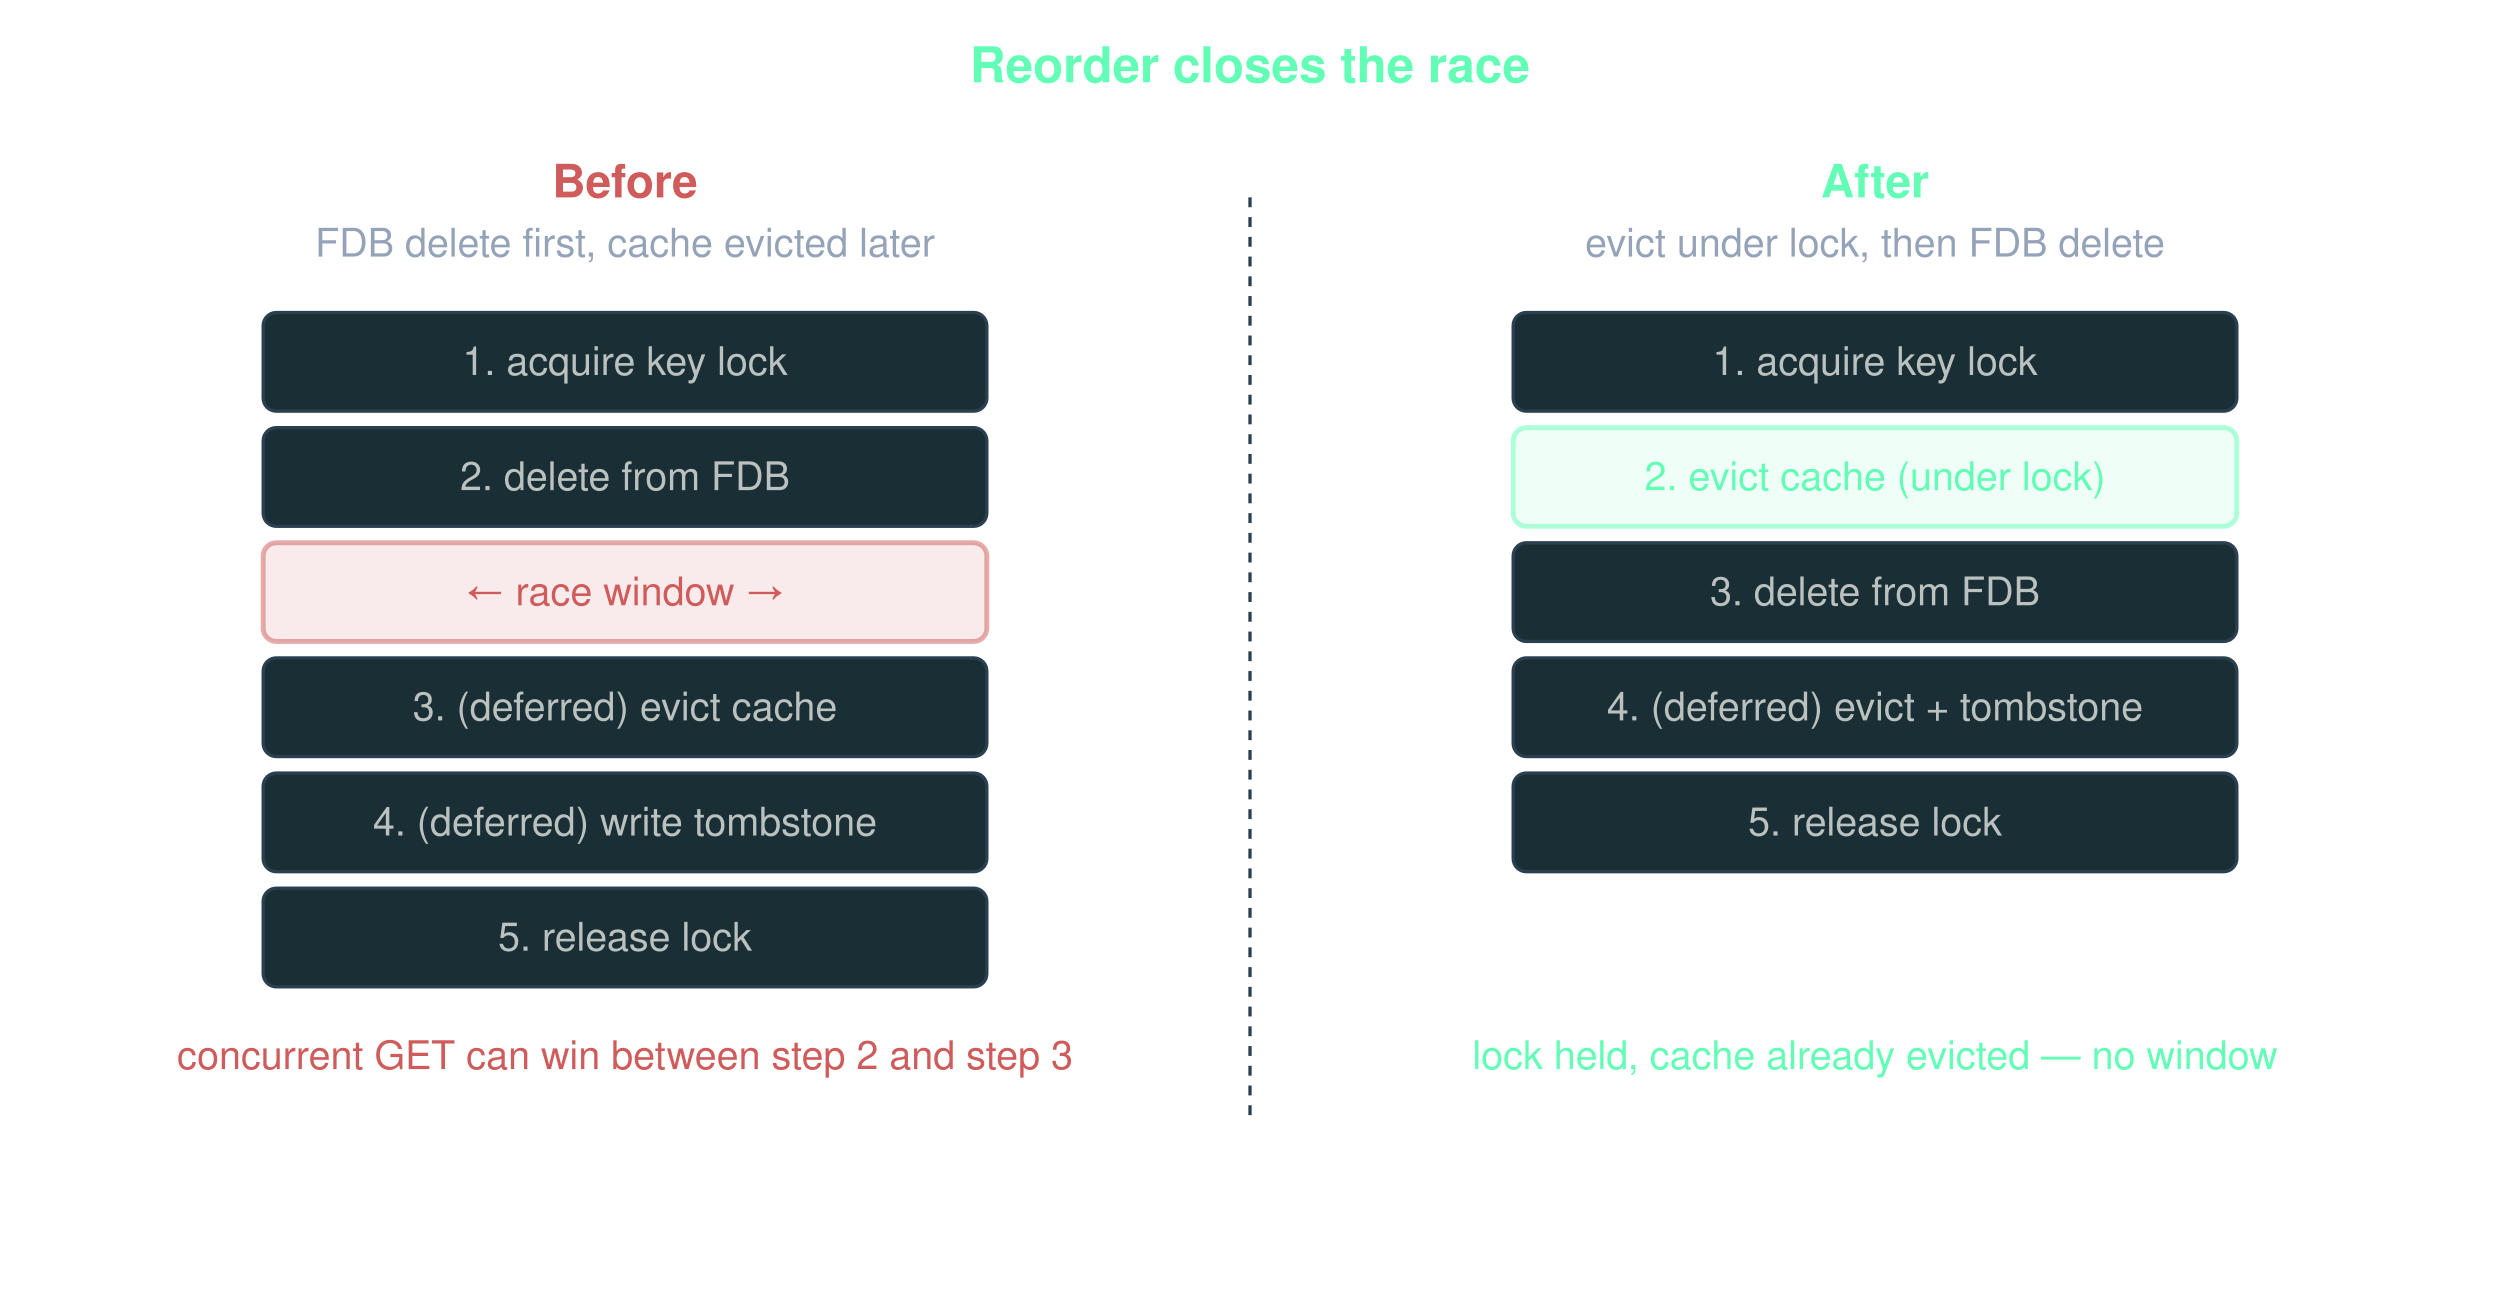
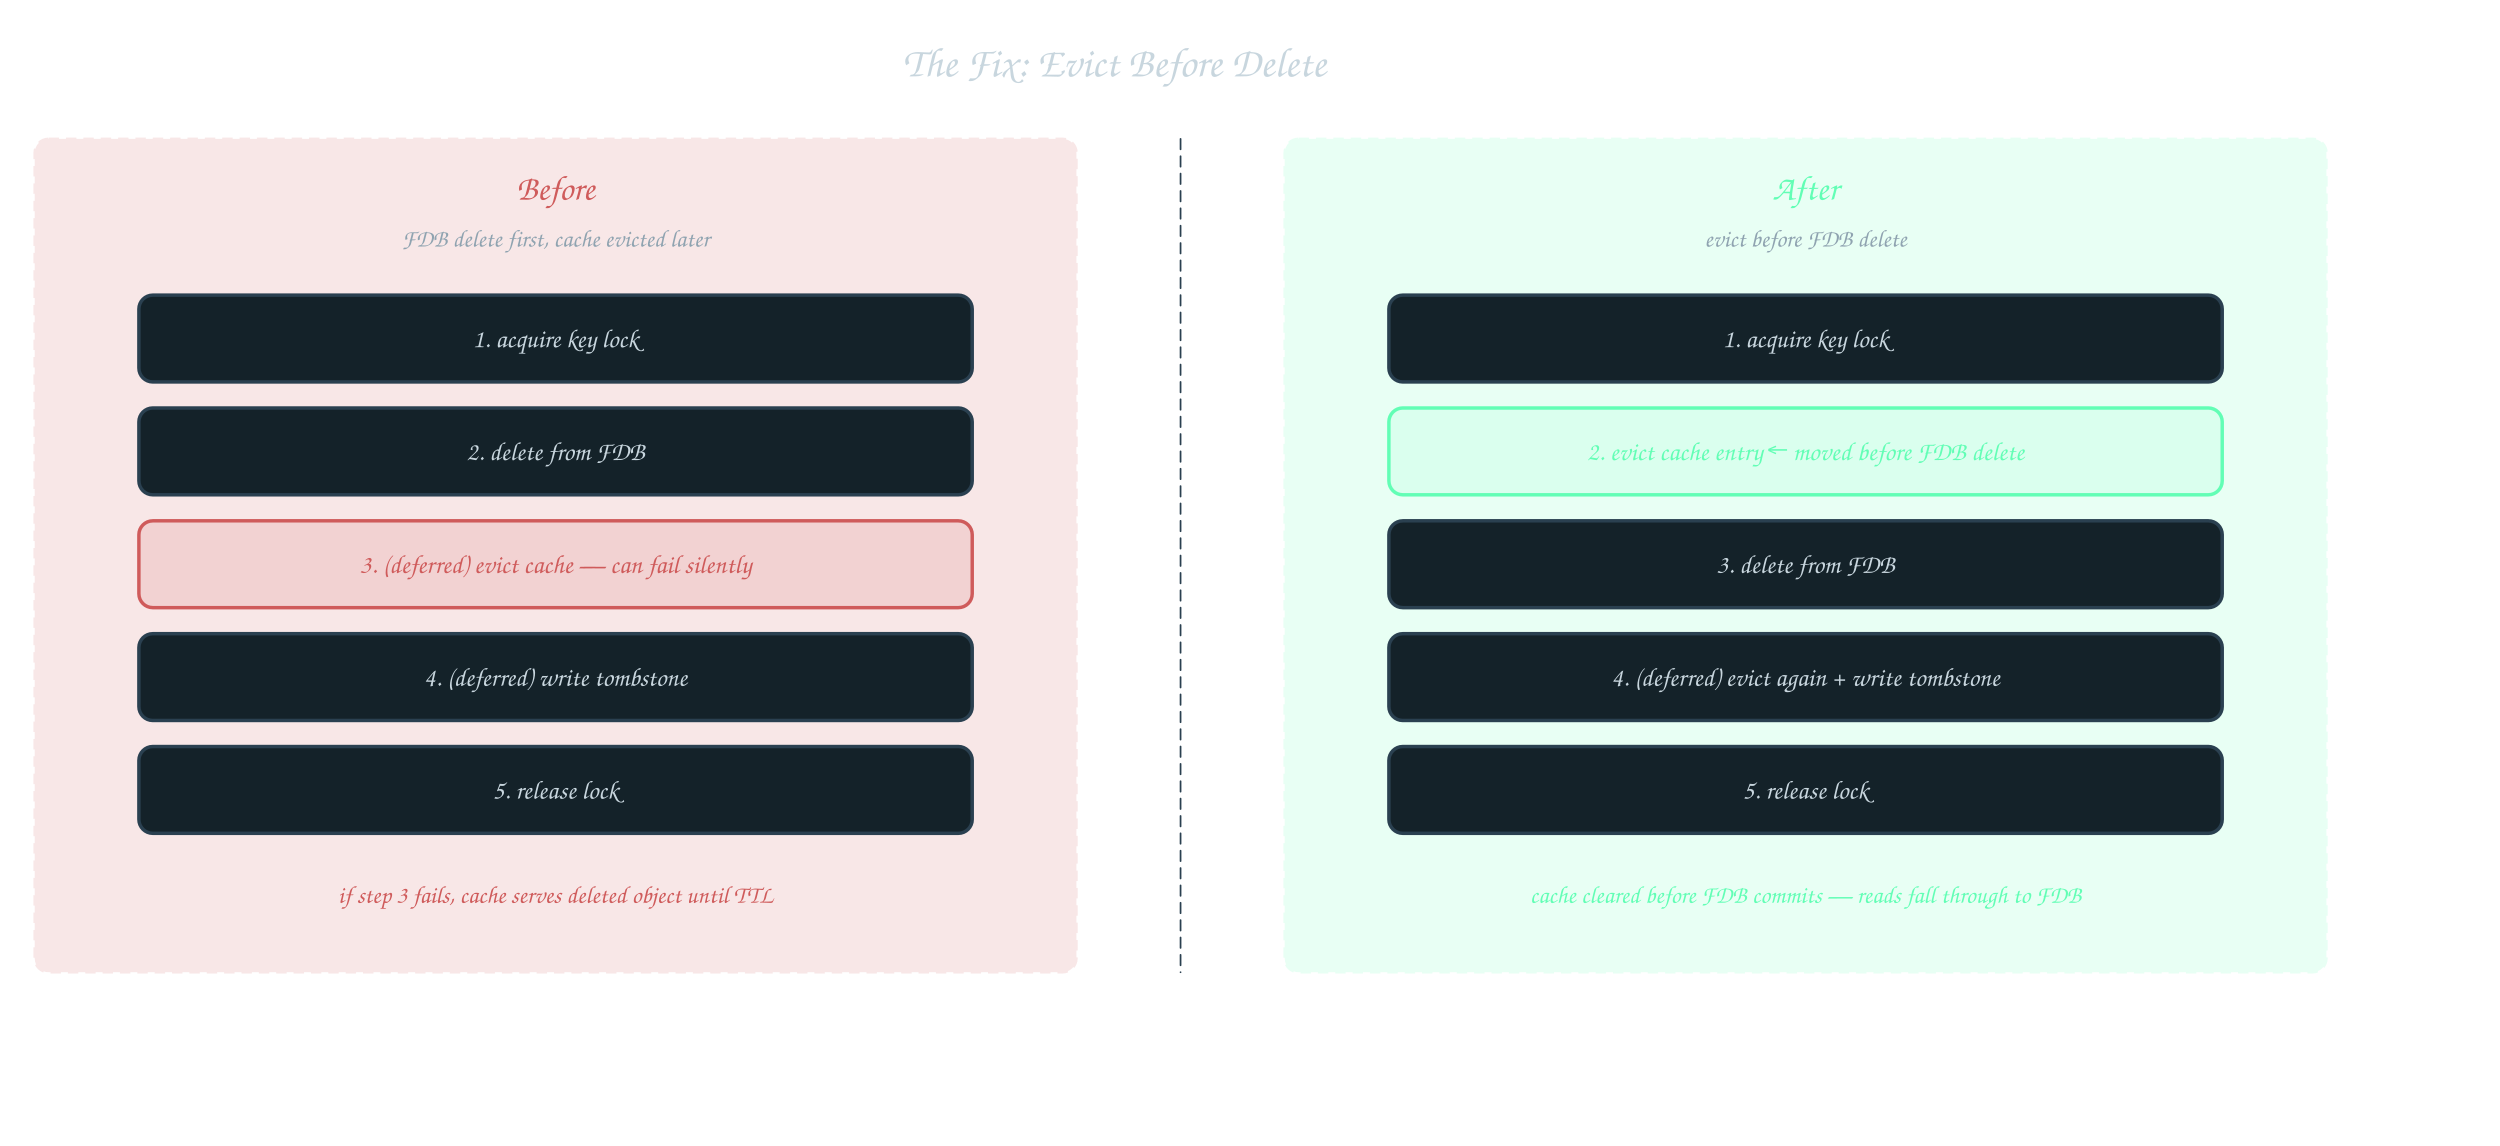
- <svg xmlns="http://www.w3.org/2000/svg" viewBox="0 0 760 400" width="760" height="400" style="background: transparent">
-   <style>
-     text {
-       font-family: "Hanken Grotesk", system-ui, -apple-system, "Segoe UI",
-         Helvetica, Arial, sans-serif;
-     }
-     .title { font-size: 15px; fill: #62feb5; font-weight: 600; }
-     .sub { font-size: 12px; fill: #94a3b8; }
-     .section { font-size: 14px; font-weight: 600; }
-     .small { font-size: 12px; fill: #bac1be; }
-     .step { rx: 4; ry: 4; fill: #1a2e35; stroke: #2a4050; stroke-width: 1; }
-     .danger { rx: 4; ry: 4; fill: rgba(207, 91, 91, 0.12); stroke: rgba(207, 91, 91, 0.5); stroke-width: 1.5; }
-     .safe { rx: 4; ry: 4; fill: rgba(98, 254, 181, 0.10); stroke: rgba(98, 254, 181, 0.5); stroke-width: 1.5; }
-     .coral { fill: #cf5b5b; }
-     .green { fill: #62feb5; }
-   </style>
-   <text x="380" y="25" text-anchor="middle" class="title">Reorder closes the race</text>
-   <text x="190" y="60" text-anchor="middle" class="section coral">Before</text>
-   <text x="190" y="78" text-anchor="middle" class="sub">FDB delete first, cache evicted later</text>
-   <rect x="80" y="95" width="220" height="30" class="step" />
-   <text x="190" y="114" text-anchor="middle" class="small">1. acquire key lock</text>
-   <rect x="80" y="130" width="220" height="30" class="step" />
-   <text x="190" y="149" text-anchor="middle" class="small">2. delete from FDB</text>
-   <rect x="80" y="165" width="220" height="30" class="danger" />
-   <text x="190" y="184" text-anchor="middle" class="small coral">← race window →</text>
-   <rect x="80" y="200" width="220" height="30" class="step" />
-   <text x="190" y="219" text-anchor="middle" class="small">3. (deferred) evict cache</text>
-   <rect x="80" y="235" width="220" height="30" class="step" />
-   <text x="190" y="254" text-anchor="middle" class="small">4. (deferred) write tombstone</text>
-   <rect x="80" y="270" width="220" height="30" class="step" />
-   <text x="190" y="289" text-anchor="middle" class="small">5. release lock</text>
-   <text x="190" y="325" text-anchor="middle" class="small coral">concurrent GET can win between step 2 and step 3</text>
-   <line x1="380" y1="60" x2="380" y2="340" stroke="#2a4050" stroke-width="1" stroke-dasharray="3 3" />
-   <text x="570" y="60" text-anchor="middle" class="section green">After</text>
-   <text x="570" y="78" text-anchor="middle" class="sub">evict under lock, then FDB delete</text>
-   <rect x="460" y="95" width="220" height="30" class="step" />
-   <text x="570" y="114" text-anchor="middle" class="small">1. acquire key lock</text>
-   <rect x="460" y="130" width="220" height="30" class="safe" />
-   <text x="570" y="149" text-anchor="middle" class="small green">2. evict cache (under lock)</text>
-   <rect x="460" y="165" width="220" height="30" class="step" />
-   <text x="570" y="184" text-anchor="middle" class="small">3. delete from FDB</text>
-   <rect x="460" y="200" width="220" height="30" class="step" />
-   <text x="570" y="219" text-anchor="middle" class="small">4. (deferred) evict + tombstone</text>
-   <rect x="460" y="235" width="220" height="30" class="step" />
-   <text x="570" y="254" text-anchor="middle" class="small">5. release lock</text>
-   <text x="570" y="325" text-anchor="middle" class="small green">lock held, cache already evicted — no window</text>
+ <svg xmlns="http://www.w3.org/2000/svg" viewBox="40 0 1440 660" width="1440" height="660" style="background:#0e1920">
+   <text x="560" y="44" fill="#c8d6de" font-size="24" font-family="Virgil, 'Comic Sans MS', cursive, sans-serif" opacity="1">
+     <tspan x="560" dy="0">The Fix: Evict Before Delete</tspan>
+   </text>
+   <g opacity="0.15">
+     <rect x="60" y="80" width="600" height="480" rx="8" ry="8" fill="#CF5B5B" stroke="#CF5B5B" stroke-width="1.5" stroke-dasharray="6 4" />
+   </g>
+   <text x="360" y="115" fill="#CF5B5B" font-size="20" font-family="Virgil, 'Comic Sans MS', cursive, sans-serif" text-anchor="middle" opacity="1">
+     <tspan x="360" dy="0">Before</tspan>
+   </text>
+   <text x="360" y="142" fill="#8fa3b0" font-size="14" font-family="Virgil, 'Comic Sans MS', cursive, sans-serif" text-anchor="middle" opacity="1">
+     <tspan x="360" dy="0">FDB delete first, cache evicted later</tspan>
+   </text>
+   <g opacity="1">
+     <rect x="120" y="170" width="480" height="50" rx="8" ry="8" fill="#142229" stroke="#2a4050" stroke-width="2" />
+   </g>
+   <text x="360" y="200" fill="#c8d6de" font-size="15" font-family="Virgil, 'Comic Sans MS', cursive, sans-serif" text-anchor="middle" opacity="1">
+     <tspan x="360" dy="0">1. acquire key lock</tspan>
+   </text>
+   <g opacity="1">
+     <rect x="120" y="235" width="480" height="50" rx="8" ry="8" fill="#142229" stroke="#2a4050" stroke-width="2" />
+   </g>
+   <text x="360" y="265" fill="#c8d6de" font-size="15" font-family="Virgil, 'Comic Sans MS', cursive, sans-serif" text-anchor="middle" opacity="1">
+     <tspan x="360" dy="0">2. delete from FDB</tspan>
+   </text>
+   <g opacity="1">
+     <rect x="120" y="300" width="480" height="50" rx="8" ry="8" fill="rgba(207,91,91,0.15)" stroke="#CF5B5B" stroke-width="2" />
+   </g>
+   <text x="360" y="330" fill="#CF5B5B" font-size="15" font-family="Virgil, 'Comic Sans MS', cursive, sans-serif" text-anchor="middle" opacity="1">
+     <tspan x="360" dy="0">3. (deferred) evict cache — can fail silently</tspan>
+   </text>
+   <g opacity="1">
+     <rect x="120" y="365" width="480" height="50" rx="8" ry="8" fill="#142229" stroke="#2a4050" stroke-width="2" />
+   </g>
+   <text x="360" y="395" fill="#c8d6de" font-size="15" font-family="Virgil, 'Comic Sans MS', cursive, sans-serif" text-anchor="middle" opacity="1">
+     <tspan x="360" dy="0">4. (deferred) write tombstone</tspan>
+   </text>
+   <g opacity="1">
+     <rect x="120" y="430" width="480" height="50" rx="8" ry="8" fill="#142229" stroke="#2a4050" stroke-width="2" />
+   </g>
+   <text x="360" y="460" fill="#c8d6de" font-size="15" font-family="Virgil, 'Comic Sans MS', cursive, sans-serif" text-anchor="middle" opacity="1">
+     <tspan x="360" dy="0">5. release lock</tspan>
+   </text>
+   <text x="360" y="520" fill="#CF5B5B" font-size="14" font-family="Virgil, 'Comic Sans MS', cursive, sans-serif" text-anchor="middle" opacity="1">
+     <tspan x="360" dy="0">if step 3 fails, cache serves deleted object until TTL</tspan>
+   </text>
+   <g opacity="1">
+     <path d="M720,80 L720,560" fill="none" stroke="#2a4050" stroke-width="1" stroke-dasharray="6 4" stroke-linecap="round" />
+   </g>
+   <g opacity="0.15">
+     <rect x="780" y="80" width="600" height="480" rx="8" ry="8" fill="#62FEB5" stroke="#62FEB5" stroke-width="1.5" stroke-dasharray="6 4" />
+   </g>
+   <text x="1080" y="115" fill="#62FEB5" font-size="20" font-family="Virgil, 'Comic Sans MS', cursive, sans-serif" text-anchor="middle" opacity="1">
+     <tspan x="1080" dy="0">After</tspan>
+   </text>
+   <text x="1080" y="142" fill="#8fa3b0" font-size="14" font-family="Virgil, 'Comic Sans MS', cursive, sans-serif" text-anchor="middle" opacity="1">
+     <tspan x="1080" dy="0">evict before FDB delete</tspan>
+   </text>
+   <g opacity="1">
+     <rect x="840" y="170" width="480" height="50" rx="8" ry="8" fill="#142229" stroke="#2a4050" stroke-width="2" />
+   </g>
+   <text x="1080" y="200" fill="#c8d6de" font-size="15" font-family="Virgil, 'Comic Sans MS', cursive, sans-serif" text-anchor="middle" opacity="1">
+     <tspan x="1080" dy="0">1. acquire key lock</tspan>
+   </text>
+   <g opacity="1">
+     <rect x="840" y="235" width="480" height="50" rx="8" ry="8" fill="rgba(98,254,181,0.10)" stroke="#62FEB5" stroke-width="2" />
+   </g>
+   <text x="1080" y="265" fill="#62FEB5" font-size="15" font-family="Virgil, 'Comic Sans MS', cursive, sans-serif" text-anchor="middle" opacity="1">
+     <tspan x="1080" dy="0">2. evict cache entry  ← moved before FDB delete</tspan>
+   </text>
+   <g opacity="1">
+     <rect x="840" y="300" width="480" height="50" rx="8" ry="8" fill="#142229" stroke="#2a4050" stroke-width="2" />
+   </g>
+   <text x="1080" y="330" fill="#c8d6de" font-size="15" font-family="Virgil, 'Comic Sans MS', cursive, sans-serif" text-anchor="middle" opacity="1">
+     <tspan x="1080" dy="0">3. delete from FDB</tspan>
+   </text>
+   <g opacity="1">
+     <rect x="840" y="365" width="480" height="50" rx="8" ry="8" fill="#142229" stroke="#2a4050" stroke-width="2" />
+   </g>
+   <text x="1080" y="395" fill="#c8d6de" font-size="15" font-family="Virgil, 'Comic Sans MS', cursive, sans-serif" text-anchor="middle" opacity="1">
+     <tspan x="1080" dy="0">4. (deferred) evict again + write tombstone</tspan>
+   </text>
+   <g opacity="1">
+     <rect x="840" y="430" width="480" height="50" rx="8" ry="8" fill="#142229" stroke="#2a4050" stroke-width="2" />
+   </g>
+   <text x="1080" y="460" fill="#c8d6de" font-size="15" font-family="Virgil, 'Comic Sans MS', cursive, sans-serif" text-anchor="middle" opacity="1">
+     <tspan x="1080" dy="0">5. release lock</tspan>
+   </text>
+   <text x="1080" y="520" fill="#62FEB5" font-size="14" font-family="Virgil, 'Comic Sans MS', cursive, sans-serif" text-anchor="middle" opacity="1">
+     <tspan x="1080" dy="0">cache cleared before FDB commits — reads fall through to FDB</tspan>
+   </text>
</svg>
